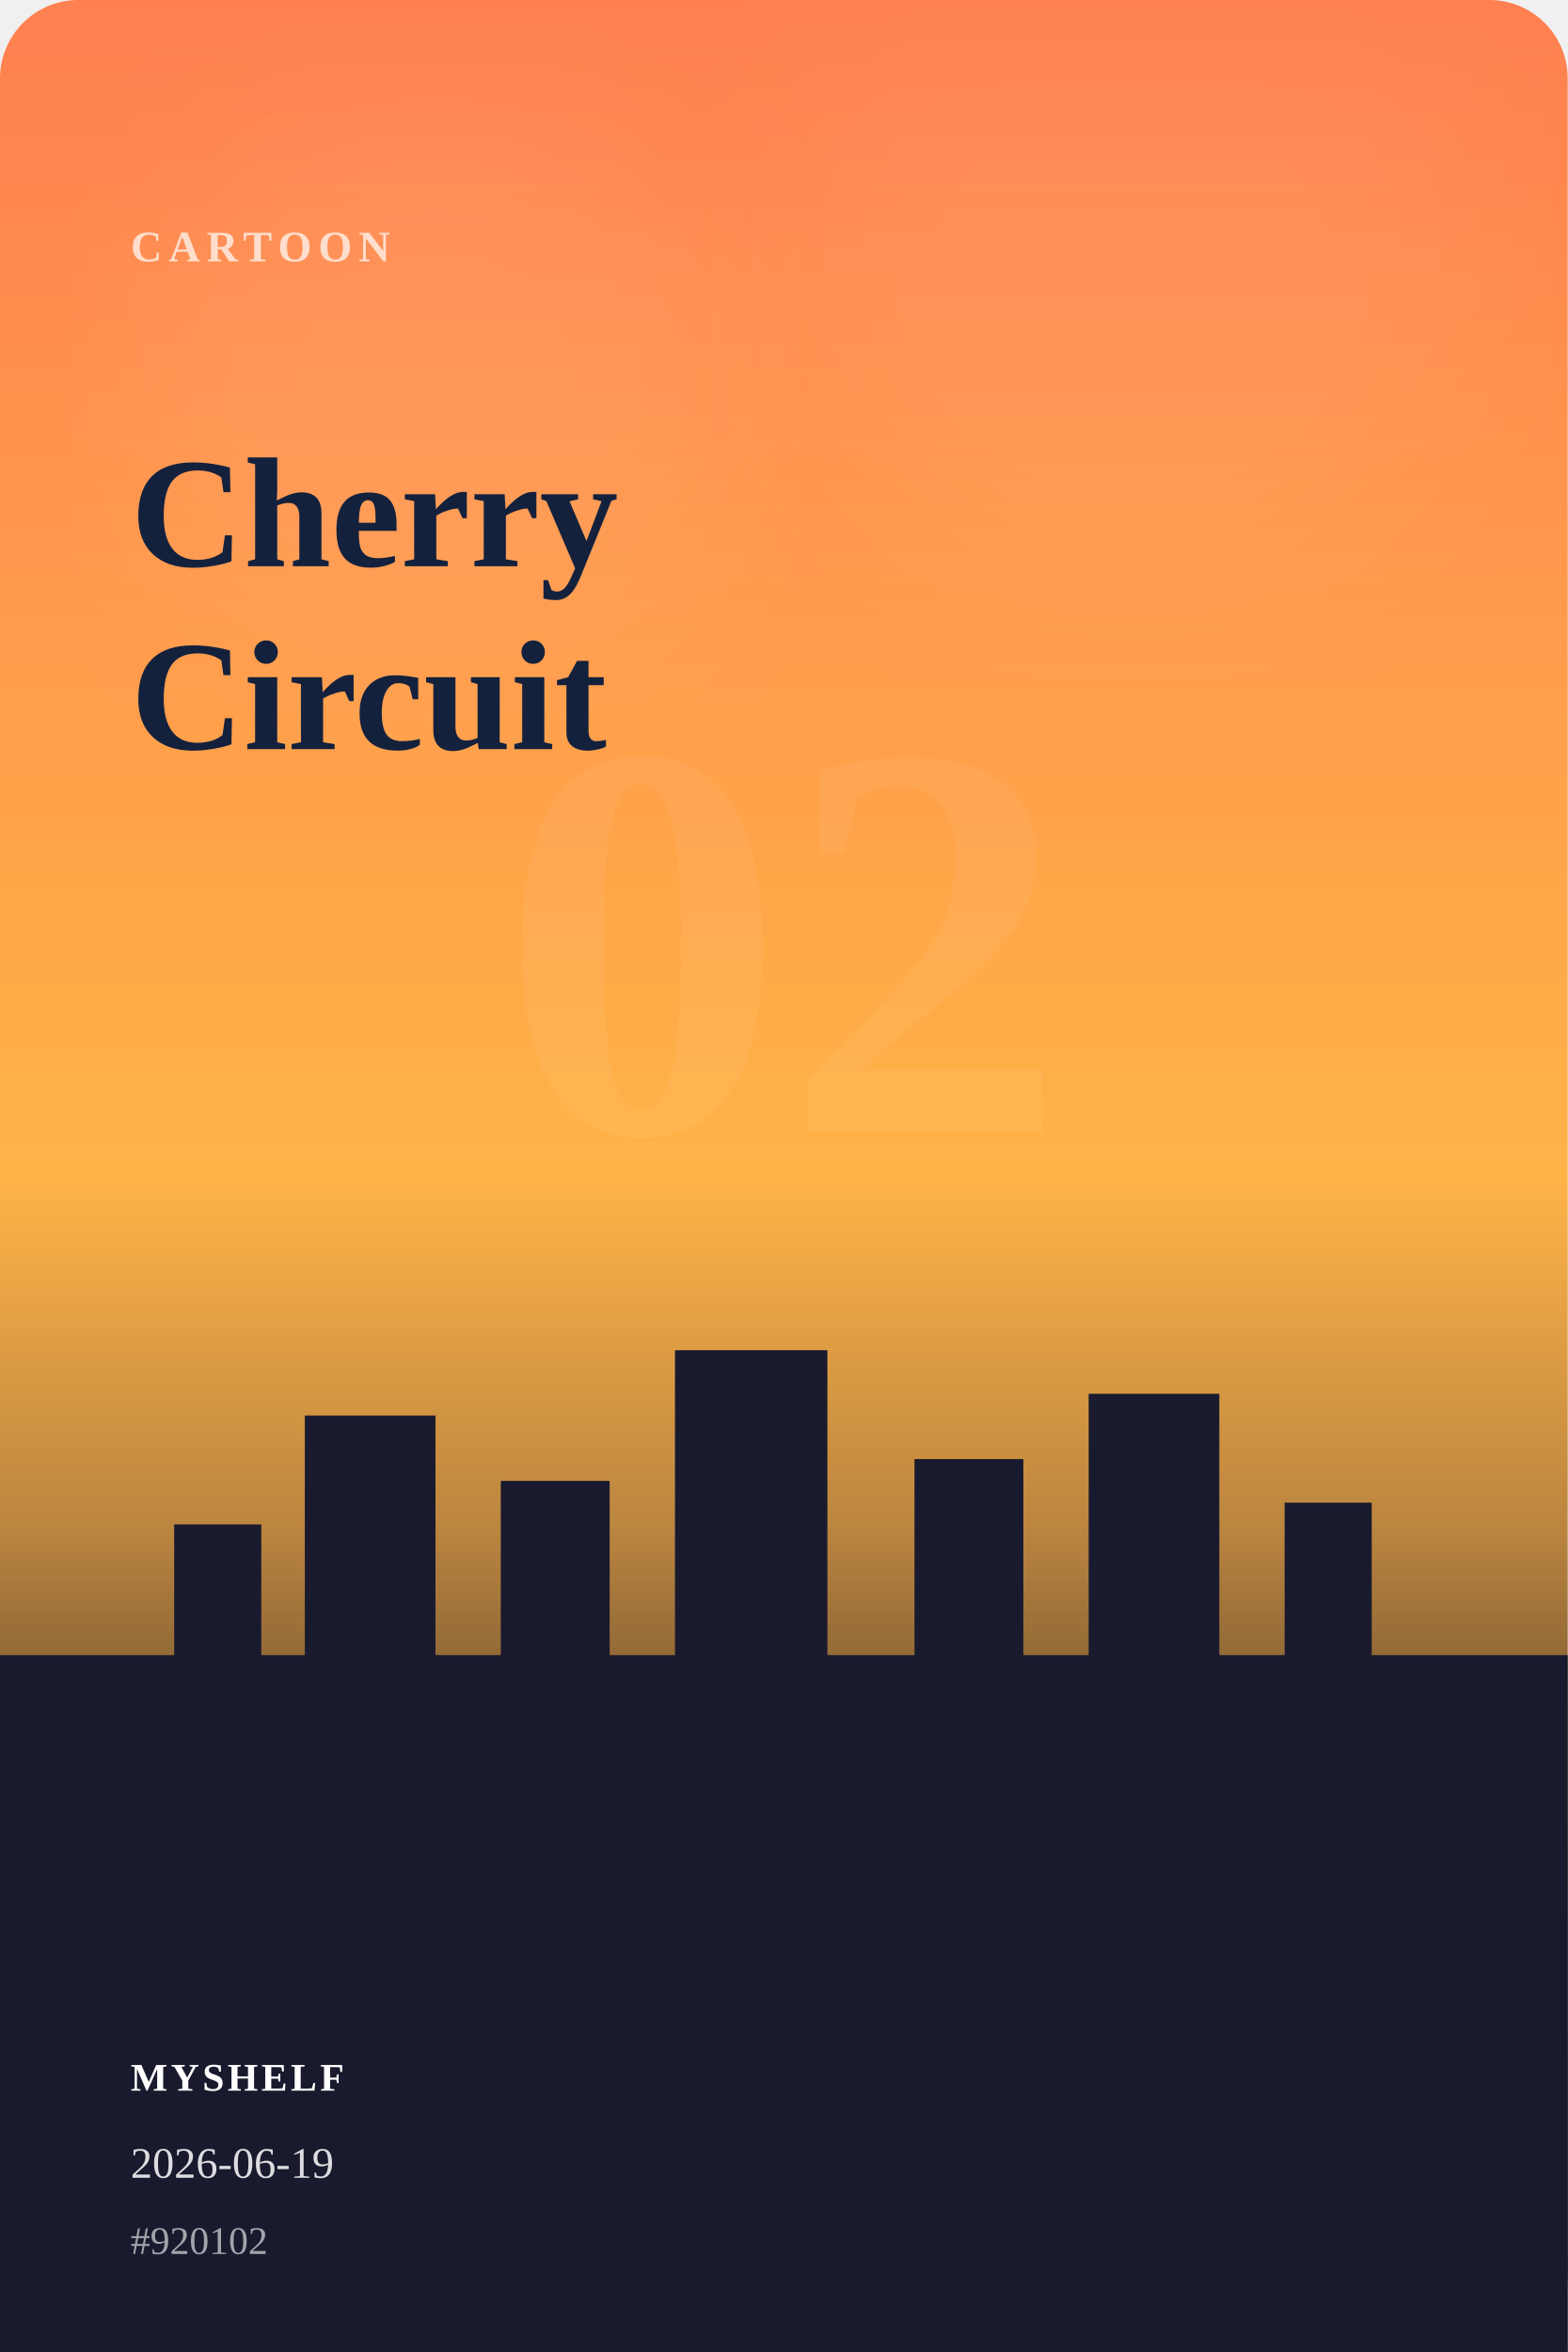
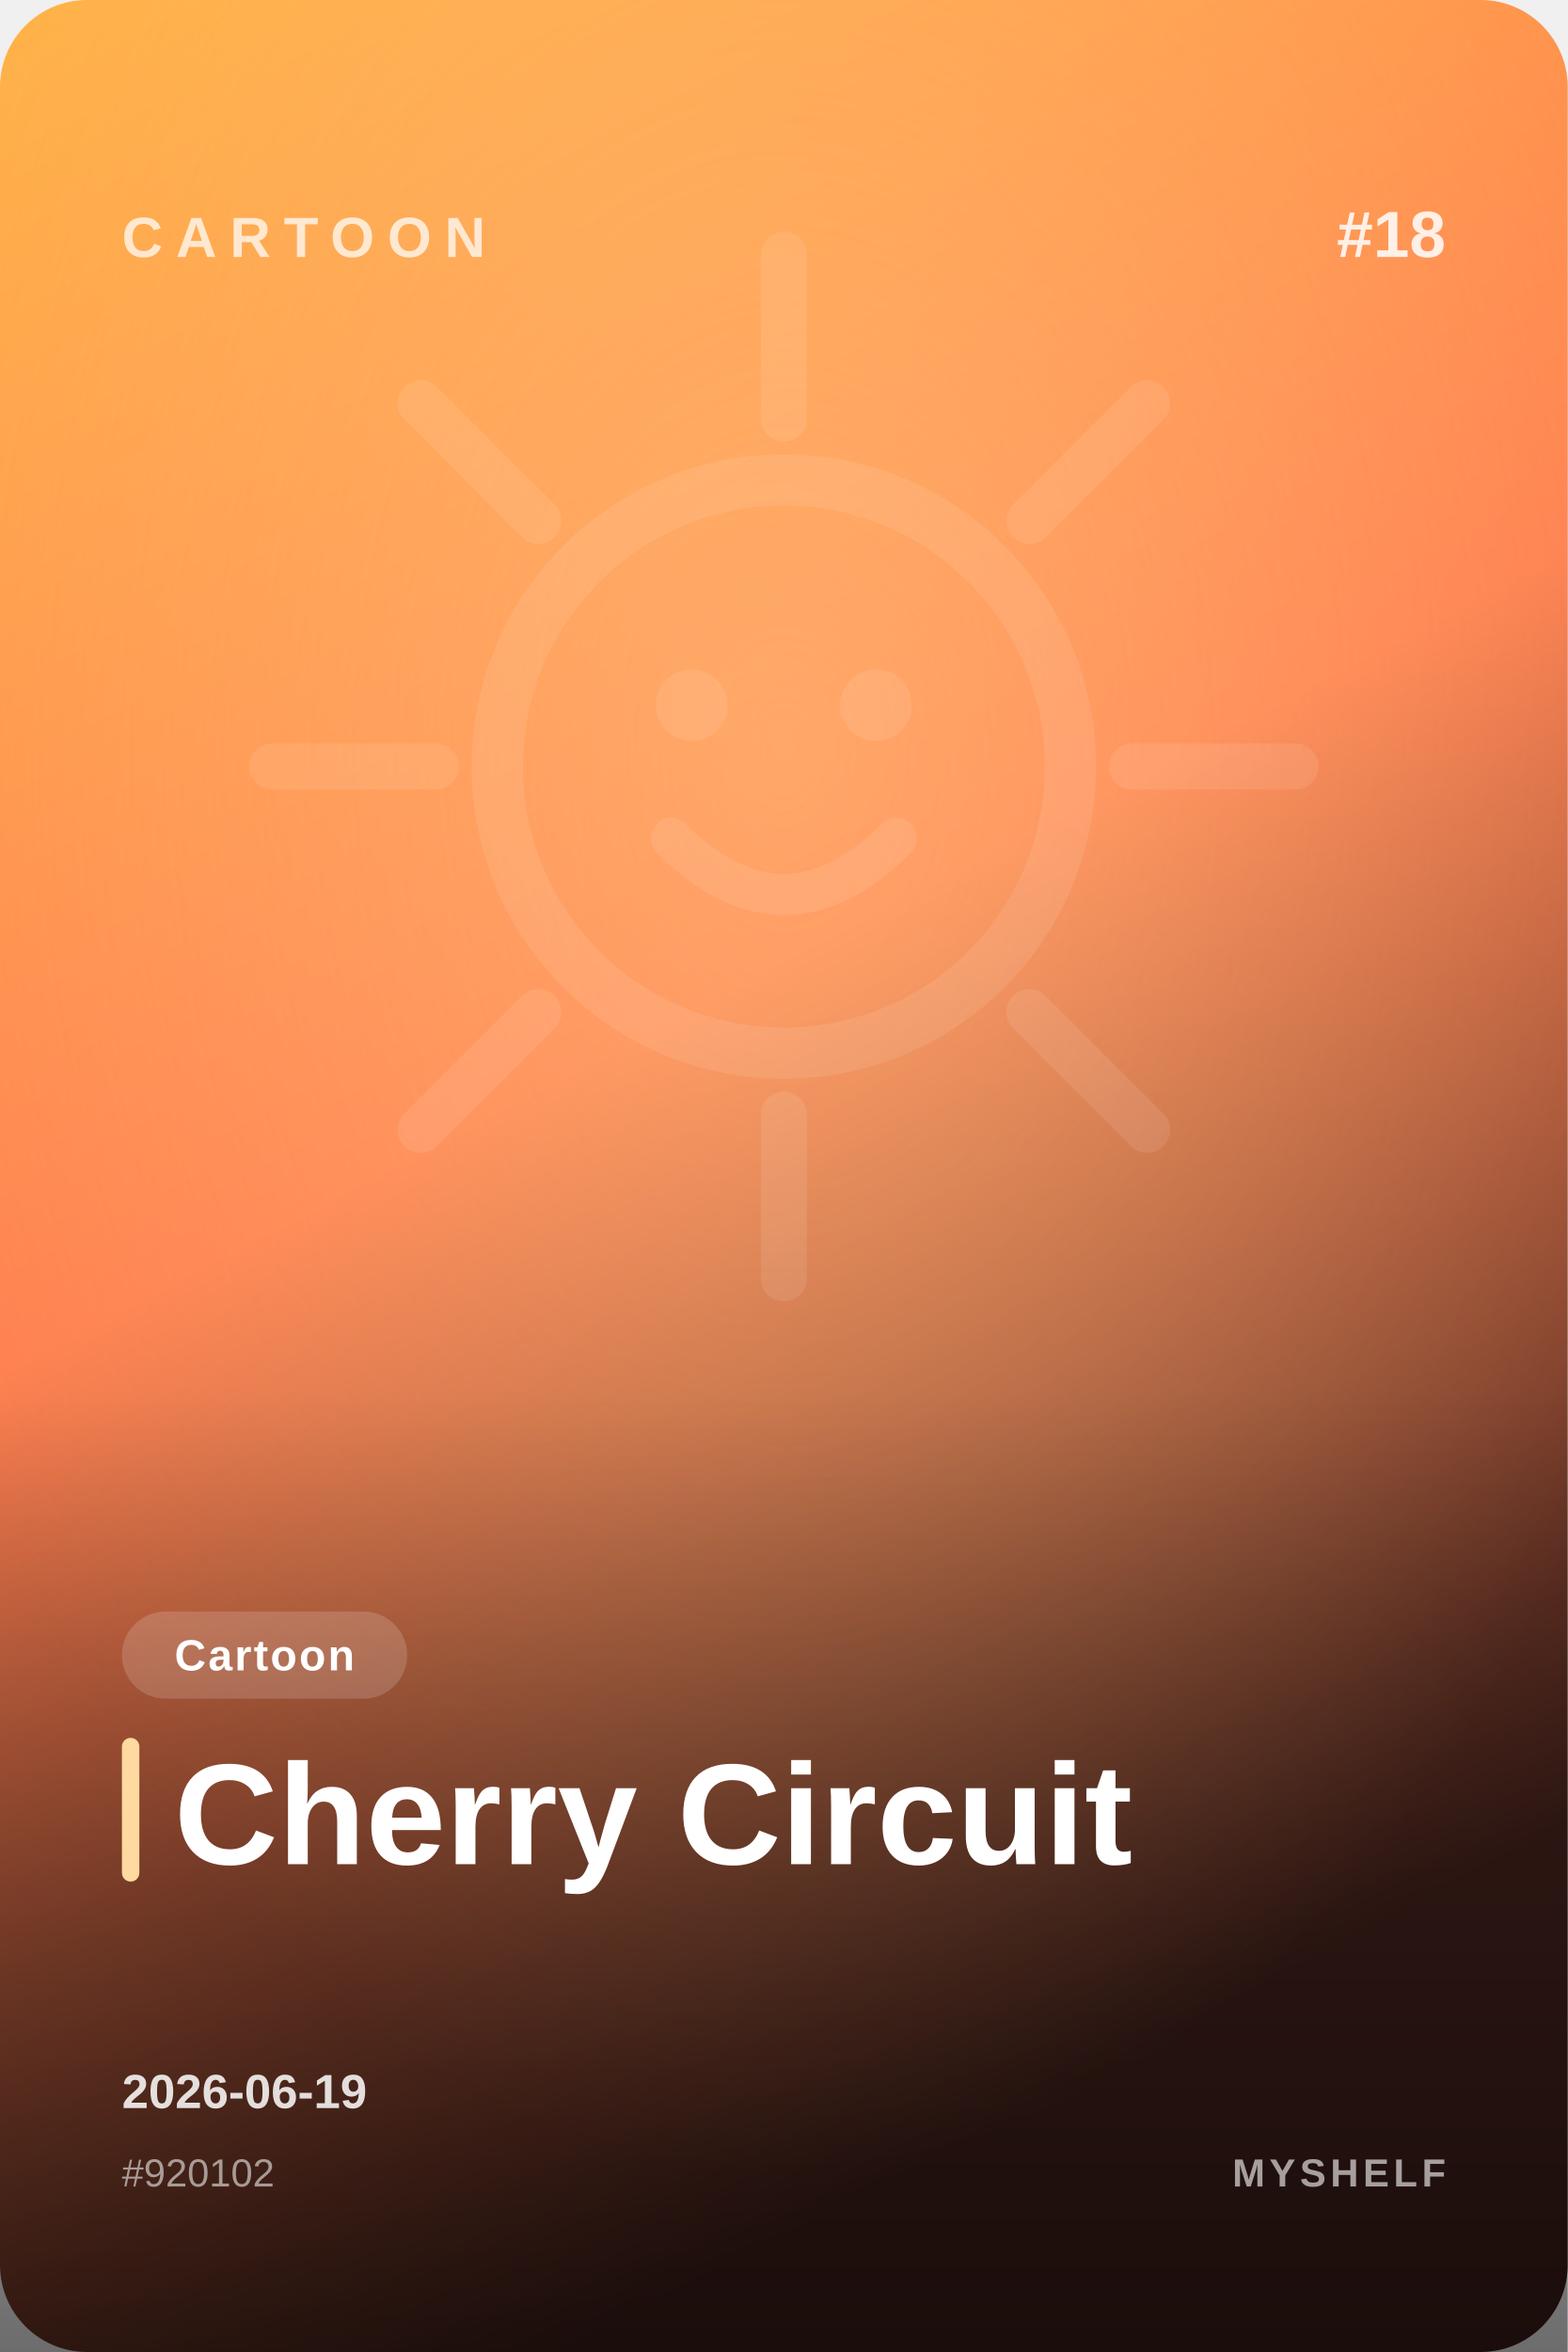
- <svg xmlns="http://www.w3.org/2000/svg" width="720" height="1080" viewBox="0 0 720 1080">
+ <svg xmlns="http://www.w3.org/2000/svg" width="720" height="1080" viewBox="0 0 720 1080" role="img" aria-label="Cherry Circuit">
  <defs>
-     <linearGradient id="bg" x1="0" y1="0" x2="0" y2="1">
-       <stop offset="0%" stop-color="#ff7f50" />
-       <stop offset="50%" stop-color="#ffb347" />
-       <stop offset="100%" stop-color="#1a1a2e" />
+     <linearGradient id="bg" x1="0" y1="0" x2="0.35" y2="1">
+       <stop offset="0%" stop-color="#ffb347" />
+       <stop offset="52%" stop-color="#ff7f50" />
+       <stop offset="100%" stop-color="#3a1d18" />
    </linearGradient>
-     <filter id="blur">
-       <feGaussianBlur stdDeviation="40" />
-     </filter>
-     <linearGradient id="fadeBottom" x1="0" y1="0" x2="0" y2="1">
-       <stop offset="0%" stop-color="rgba(0,0,0,0)" />
-       <stop offset="100%" stop-color="rgba(0,0,0,0.6)" />
+     <radialGradient id="glow" cx="0.5" cy="0.32" r="0.6">
+       <stop offset="0%" stop-color="#ffd08a" stop-opacity="0.45" />
+       <stop offset="100%" stop-color="#ffd08a" stop-opacity="0" />
+     </radialGradient>
+     <linearGradient id="fade" x1="0" y1="0" x2="0" y2="1">
+       <stop offset="0%" stop-color="#000000" stop-opacity="0" />
+       <stop offset="100%" stop-color="#000000" stop-opacity="0.55" />
    </linearGradient>
  </defs>
-   <rect width="720" height="1080" rx="36" fill="url(#bg)" />
-   <circle cx="200" cy="180" r="140" fill="white" opacity="0.06" filter="url(#blur)" />
-   <circle cx="520" cy="120" r="160" fill="white" opacity="0.05" filter="url(#blur)" />
-   <text x="360" y="520" text-anchor="middle" font-size="260" font-weight="800" fill="rgba(255,255,255,0.05)">
-     02
-   </text>
-   <text x="60" y="260" font-size="72" font-weight="800" fill="#14213d">
-     Cherry
-   </text>
-   <text x="60" y="344" font-size="72" font-weight="800" fill="#14213d">
-     Circuit
-   </text>
-   <text x="60" y="120" font-size="20" font-weight="700" letter-spacing="3" fill="rgba(255,255,255,0.7)">
-     CARTOON
-   </text>
-   <rect x="0" y="700" width="720" height="380" fill="url(#fadeBottom)" />
-   <rect x="0" y="760" width="720" height="320" fill="#1a1a2e" />
-   <rect x="80" y="700" width="40" height="80" fill="#1a1a2e" />
-   <rect x="140" y="650" width="60" height="130" fill="#1a1a2e" />
-   <rect x="230" y="680" width="50" height="100" fill="#1a1a2e" />
-   <rect x="310" y="620" width="70" height="160" fill="#1a1a2e" />
-   <rect x="420" y="670" width="50" height="110" fill="#1a1a2e" />
-   <rect x="500" y="640" width="60" height="140" fill="#1a1a2e" />
-   <rect x="590" y="690" width="40" height="90" fill="#1a1a2e" />
-   <text x="60" y="960" font-size="18" font-weight="700" fill="white" letter-spacing="1.5">
-     MYSHELF
-   </text>
-   <text x="60" y="1000" font-size="20" fill="rgba(255,255,255,0.85)">
-     2026-06-19
-   </text>
-   <text x="60" y="1035" font-size="18" fill="rgba(255,255,255,0.6)">
-     #920102
-   </text>
+   <rect width="720" height="1080" rx="40" fill="url(#bg)" />
+   <rect width="720" height="1080" rx="40" fill="url(#glow)" />
+   <g opacity="0.09" transform="translate(360,352) scale(2.35) translate(-360,-430)">
+     <g stroke="#ffffff" stroke-width="9" stroke-linecap="round">
+       <line x1="360" y1="330" x2="360" y2="362" />
+       <line x1="360" y1="498" x2="360" y2="530" />
+       <line x1="260" y1="430" x2="292" y2="430" />
+       <line x1="428" y1="430" x2="460" y2="430" />
+       <line x1="289" y1="359" x2="312" y2="382" />
+       <line x1="408" y1="478" x2="431" y2="501" />
+       <line x1="289" y1="501" x2="312" y2="478" />
+       <line x1="408" y1="382" x2="431" y2="359" />
+     </g>
+     <circle cx="360" cy="430" r="56" fill="none" stroke="#ffffff" stroke-width="10" />
+     <circle cx="342" cy="418" r="7" fill="#ffffff" />
+     <circle cx="378" cy="418" r="7" fill="#ffffff" />
+     <path d="M338 444 Q360 466 382 444" fill="none" stroke="#ffffff" stroke-width="8" stroke-linecap="round" />
+   </g>
+   <text x="56" y="118" font-family="'Segoe UI',Arial,sans-serif" font-size="26" font-weight="700" letter-spacing="6" fill="#ffffff" fill-opacity="0.72">CARTOON</text>
+   <text x="664" y="118" text-anchor="end" font-family="'Segoe UI',Arial,sans-serif" font-size="30" font-weight="800" fill="#ffffff" fill-opacity="0.85">#18</text>
+   <rect x="0" y="640" width="720" height="440" fill="url(#fade)" />
+   <rect x="56" y="740" width="131" height="40" rx="20" fill="#ffffff" fill-opacity="0.16" />
+   <text x="121.5" y="767" text-anchor="middle" font-family="'Segoe UI',Arial,sans-serif" font-size="20" font-weight="700" letter-spacing="1" fill="#ffffff">Cartoon</text>
+   <rect x="56" y="798" width="8" height="66" rx="4" fill="#ffd9a0" />
+   <text x="80" y="856" font-family="'Segoe UI',Arial,sans-serif" font-size="66" font-weight="800" fill="#ffffff">Cherry Circuit</text>
+   <text x="56" y="968" font-family="'Segoe UI',Arial,sans-serif" font-size="22" font-weight="600" fill="#ffffff" fill-opacity="0.85">2026-06-19</text>
+   <text x="56" y="1004" font-family="'Segoe UI',Arial,sans-serif" font-size="18" fill="#ffffff" fill-opacity="0.55">#920102</text>
+   <text x="664" y="1004" text-anchor="end" font-family="'Segoe UI',Arial,sans-serif" font-size="18" font-weight="700" letter-spacing="2" fill="#ffffff" fill-opacity="0.6">MYSHELF</text>
</svg>
